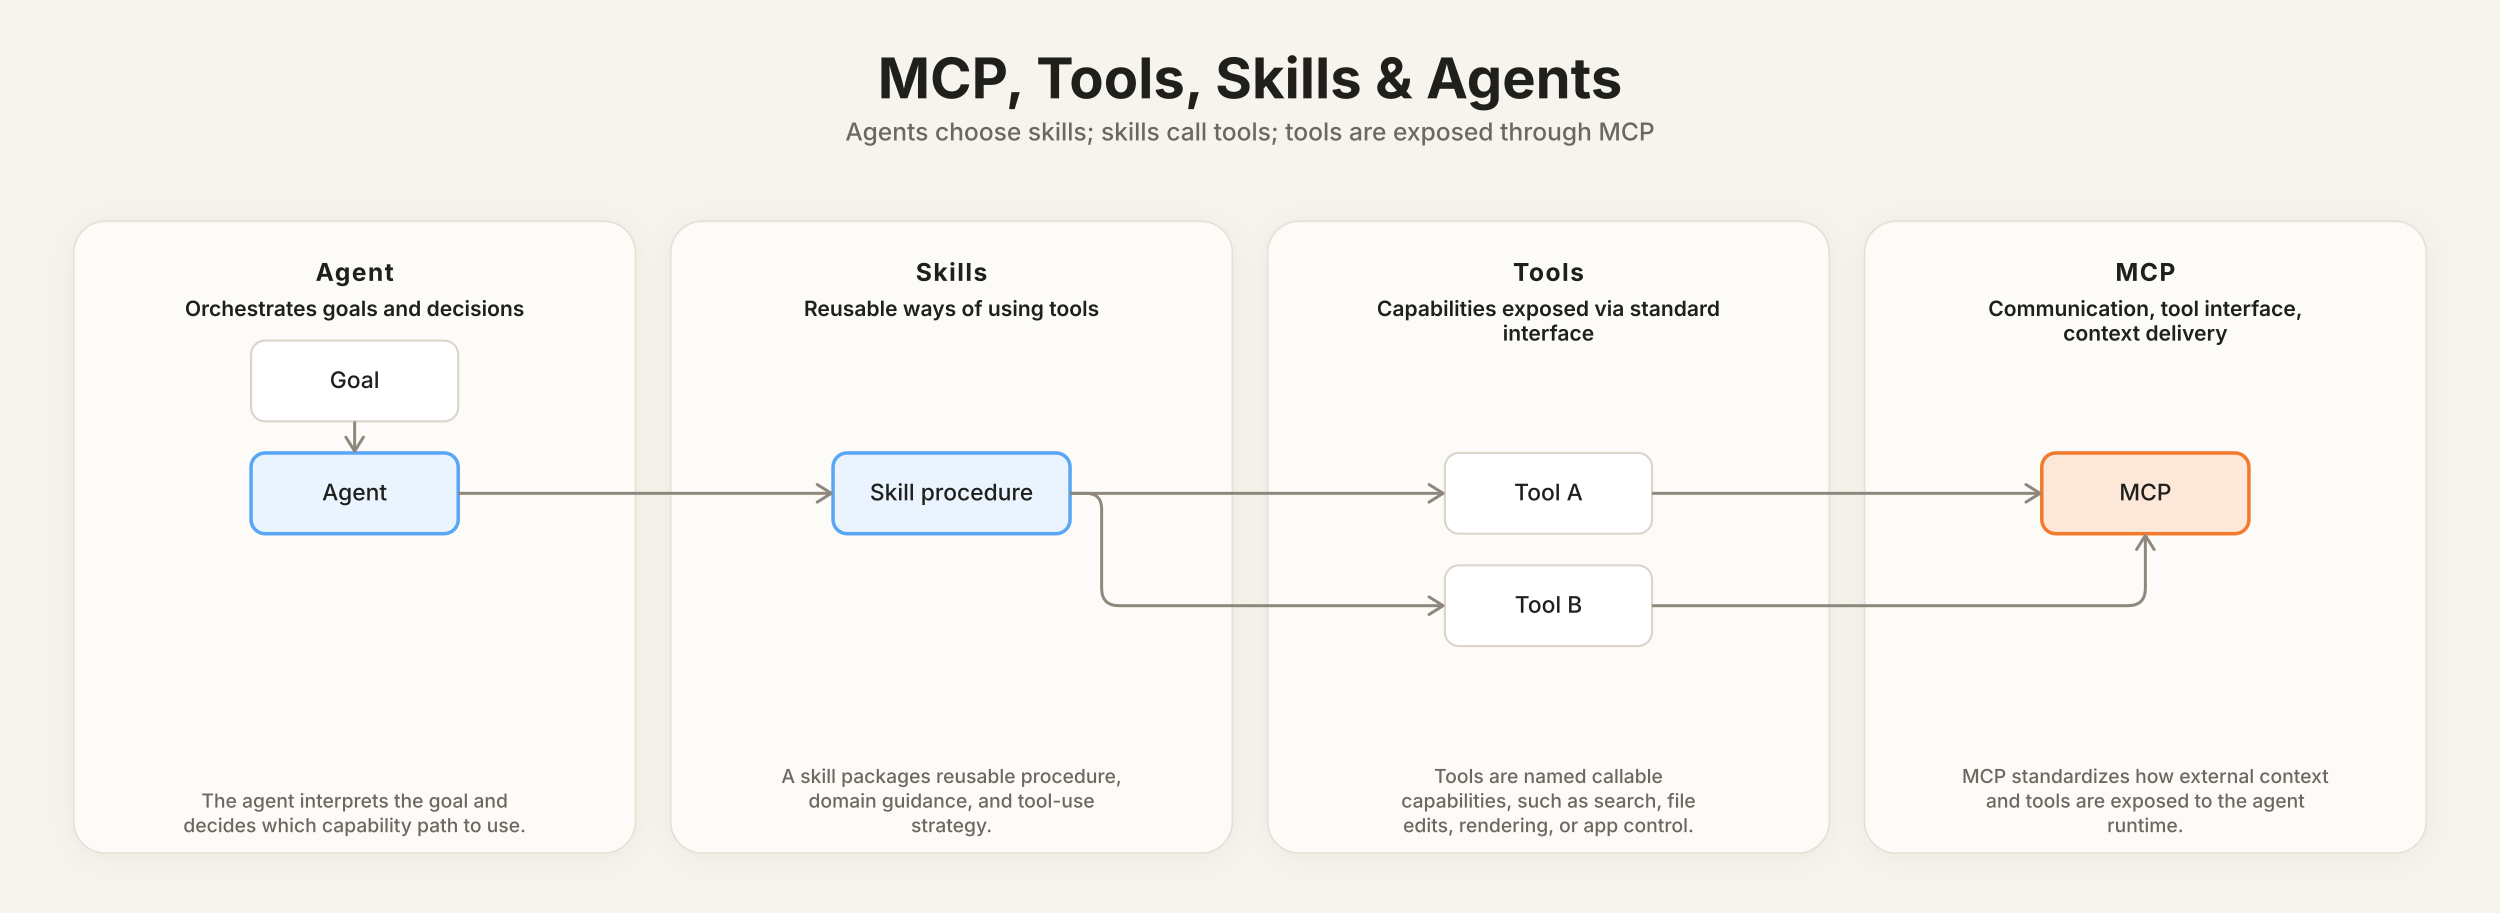
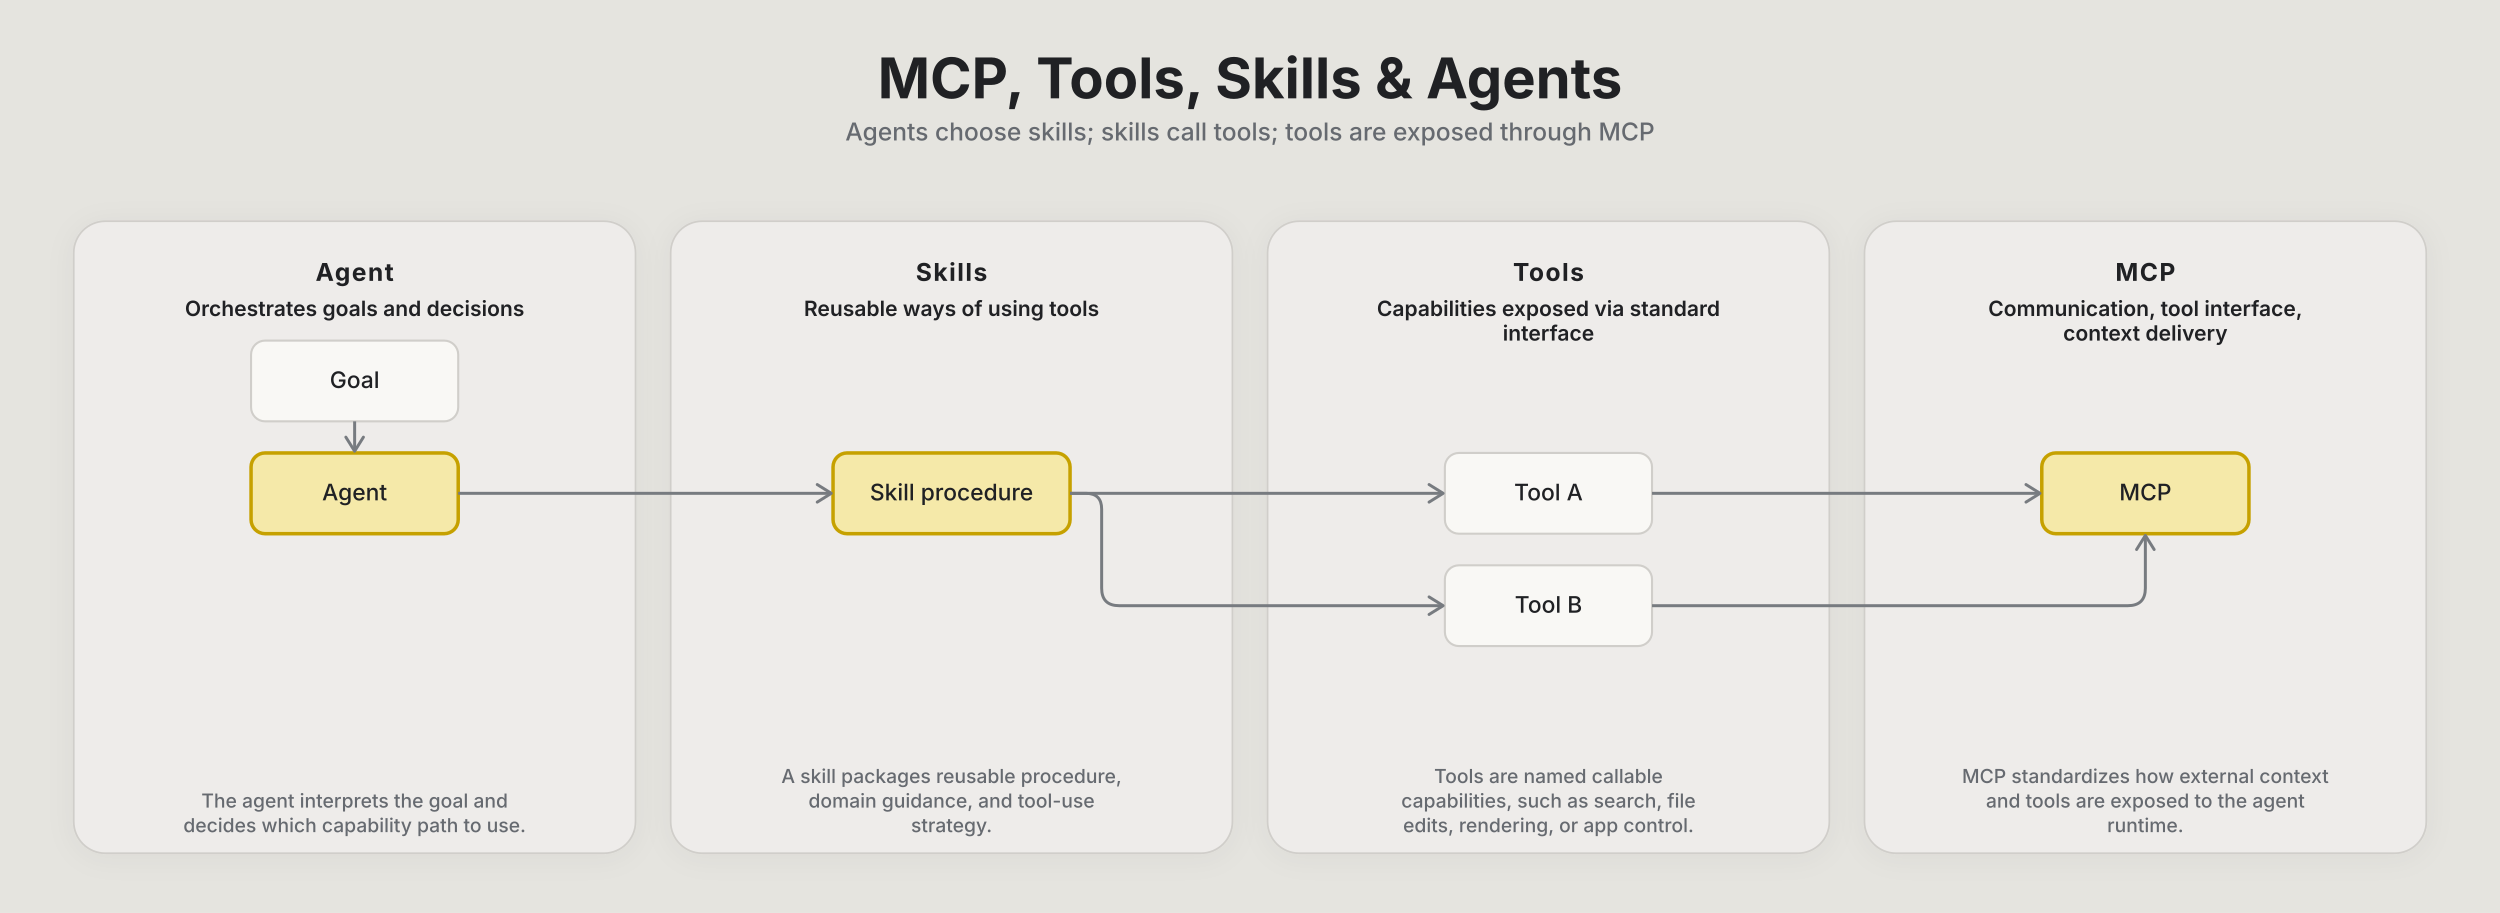
<svg xmlns="http://www.w3.org/2000/svg" width="1424" height="520" viewBox="0 0 1424 520" role="img" aria-label="MCP, Tools, Skills &amp; Agents">
  <defs>
    <filter id="panelShadow" x="-10%" y="-10%" width="120%" height="140%">
      <feDropShadow dx="0" dy="2" stdDeviation="8" flood-color="rgba(0,0,0,0.05)" />
    </filter>
-     <marker id="arrow" viewBox="0 0 11 12" markerWidth="11" markerHeight="12" refX="9.5" refY="6" orient="auto" markerUnits="userSpaceOnUse" overflow="visible">
-       <path d="M 1.5 1.0 L 9.5 6 L 1.5 11.0" fill="none" stroke="#8E877C" stroke-width="1.7" stroke-linecap="round" stroke-linejoin="round" />
+     <marker id="arrow-graphite-citrus" viewBox="0 0 11 12" markerWidth="11" markerHeight="12" refX="9.5" refY="6" orient="auto" markerUnits="userSpaceOnUse" overflow="visible">
+       <path d="M 1.5 1.0 L 9.5 6 L 1.5 11.0" fill="none" stroke="#777B80" stroke-width="1.7" stroke-linecap="round" stroke-linejoin="round" />
    </marker>
  </defs>
-   <rect width="1424" height="520" fill="#F7F4EE" />
-   <text x="712.0" y="56" text-anchor="middle" font-family="Inter, ui-sans-serif, system-ui, sans-serif" font-size="32" font-weight="700" fill="#1F1F1C">MCP, Tools, Skills &amp; Agents</text>
-   <text x="712.0" y="80" text-anchor="middle" font-family="Inter, ui-sans-serif, system-ui, sans-serif" font-size="14" font-weight="500" fill="#6D685F">Agents choose skills; skills call tools; tools are exposed through MCP</text>
-   <rect x="42.0" y="126.0" width="320.0" height="360.0" rx="18" fill="#FCFBF8" stroke="#E6E0D5" filter="url(#panelShadow)" />
-   <text x="202.0" y="160.0" text-anchor="middle" font-family="Inter, ui-sans-serif, system-ui, sans-serif" font-size="14" font-weight="700" letter-spacing="0.06em" fill="#1F1F1C">Agent</text>
-   <text x="202.0" y="180.0" text-anchor="middle" font-family="Inter, ui-sans-serif, system-ui, sans-serif" font-size="12" font-weight="600" fill="#1F1F1C">Orchestrates goals and decisions</text>
-   <text x="202.0" y="460.0" text-anchor="middle" font-family="Inter, ui-sans-serif, system-ui, sans-serif" font-size="11" font-weight="500" fill="#6D685F">The agent interprets the goal and</text>
-   <text x="202.0" y="474.0" text-anchor="middle" font-family="Inter, ui-sans-serif, system-ui, sans-serif" font-size="11" font-weight="500" fill="#6D685F">decides which capability path to use.</text>
-   <rect x="382.0" y="126.0" width="320.0" height="360.0" rx="18" fill="#FCFBF8" stroke="#E6E0D5" filter="url(#panelShadow)" />
-   <text x="542.0" y="160.0" text-anchor="middle" font-family="Inter, ui-sans-serif, system-ui, sans-serif" font-size="14" font-weight="700" letter-spacing="0.06em" fill="#1F1F1C">Skills</text>
-   <text x="542.0" y="180.0" text-anchor="middle" font-family="Inter, ui-sans-serif, system-ui, sans-serif" font-size="12" font-weight="600" fill="#1F1F1C">Reusable ways of using tools</text>
-   <text x="542.0" y="446.0" text-anchor="middle" font-family="Inter, ui-sans-serif, system-ui, sans-serif" font-size="11" font-weight="500" fill="#6D685F">A skill packages reusable procedure,</text>
-   <text x="542.0" y="460.0" text-anchor="middle" font-family="Inter, ui-sans-serif, system-ui, sans-serif" font-size="11" font-weight="500" fill="#6D685F">domain guidance, and tool-use</text>
-   <text x="542.0" y="474.0" text-anchor="middle" font-family="Inter, ui-sans-serif, system-ui, sans-serif" font-size="11" font-weight="500" fill="#6D685F">strategy.</text>
-   <rect x="722.0" y="126.0" width="320.0" height="360.0" rx="18" fill="#FCFBF8" stroke="#E6E0D5" filter="url(#panelShadow)" />
-   <text x="882.0" y="160.0" text-anchor="middle" font-family="Inter, ui-sans-serif, system-ui, sans-serif" font-size="14" font-weight="700" letter-spacing="0.06em" fill="#1F1F1C">Tools</text>
-   <text x="882.0" y="180.0" text-anchor="middle" font-family="Inter, ui-sans-serif, system-ui, sans-serif" font-size="12" font-weight="600" fill="#1F1F1C">Capabilities exposed via standard</text>
-   <text x="882.0" y="194.0" text-anchor="middle" font-family="Inter, ui-sans-serif, system-ui, sans-serif" font-size="12" font-weight="600" fill="#1F1F1C">interface</text>
-   <text x="882.0" y="446.0" text-anchor="middle" font-family="Inter, ui-sans-serif, system-ui, sans-serif" font-size="11" font-weight="500" fill="#6D685F">Tools are named callable</text>
-   <text x="882.0" y="460.0" text-anchor="middle" font-family="Inter, ui-sans-serif, system-ui, sans-serif" font-size="11" font-weight="500" fill="#6D685F">capabilities, such as search, file</text>
-   <text x="882.0" y="474.0" text-anchor="middle" font-family="Inter, ui-sans-serif, system-ui, sans-serif" font-size="11" font-weight="500" fill="#6D685F">edits, rendering, or app control.</text>
-   <rect x="1062.0" y="126.0" width="320.0" height="360.0" rx="18" fill="#FCFBF8" stroke="#E6E0D5" filter="url(#panelShadow)" />
-   <text x="1222.0" y="160.0" text-anchor="middle" font-family="Inter, ui-sans-serif, system-ui, sans-serif" font-size="14" font-weight="700" letter-spacing="0.06em" fill="#1F1F1C">MCP</text>
-   <text x="1222.0" y="180.0" text-anchor="middle" font-family="Inter, ui-sans-serif, system-ui, sans-serif" font-size="12" font-weight="600" fill="#1F1F1C">Communication, tool interface,</text>
-   <text x="1222.0" y="194.0" text-anchor="middle" font-family="Inter, ui-sans-serif, system-ui, sans-serif" font-size="12" font-weight="600" fill="#1F1F1C">context delivery</text>
-   <text x="1222.0" y="446.0" text-anchor="middle" font-family="Inter, ui-sans-serif, system-ui, sans-serif" font-size="11" font-weight="500" fill="#6D685F">MCP standardizes how external context</text>
-   <text x="1222.0" y="460.0" text-anchor="middle" font-family="Inter, ui-sans-serif, system-ui, sans-serif" font-size="11" font-weight="500" fill="#6D685F">and tools are exposed to the agent</text>
-   <text x="1222.0" y="474.0" text-anchor="middle" font-family="Inter, ui-sans-serif, system-ui, sans-serif" font-size="11" font-weight="500" fill="#6D685F">runtime.</text>
-   <rect x="143.0" y="194.0" width="118.0" height="46.0" rx="8" fill="#FFFFFF" stroke="#DAD4CA" stroke-width="1.2" />
-   <text x="202.0" y="221.0" text-anchor="middle" font-family="Inter, ui-sans-serif, system-ui, sans-serif" font-size="13" font-weight="500" fill="#1F1F1C">Goal</text>
-   <rect x="143.0" y="258.0" width="118.0" height="46.0" rx="8" fill="#EAF4FF" stroke="#58A6F4" stroke-width="2" />
-   <text x="202.0" y="285.0" text-anchor="middle" font-family="Inter, ui-sans-serif, system-ui, sans-serif" font-size="13" font-weight="500" fill="#1F1F1C">Agent</text>
-   <rect x="474.5" y="258.0" width="135.0" height="46.0" rx="8" fill="#EAF4FF" stroke="#58A6F4" stroke-width="2" />
-   <text x="542.0" y="285.0" text-anchor="middle" font-family="Inter, ui-sans-serif, system-ui, sans-serif" font-size="13" font-weight="500" fill="#1F1F1C">Skill procedure</text>
-   <rect x="823.0" y="258.0" width="118.0" height="46.0" rx="8" fill="#FFFFFF" stroke="#DAD4CA" stroke-width="1.2" />
-   <text x="882.0" y="285.0" text-anchor="middle" font-family="Inter, ui-sans-serif, system-ui, sans-serif" font-size="13" font-weight="500" fill="#1F1F1C">Tool A</text>
-   <rect x="1163.0" y="258.0" width="118.0" height="46.0" rx="8" fill="#FCE7D8" stroke="#F27A2B" stroke-width="2" />
-   <text x="1222.0" y="285.0" text-anchor="middle" font-family="Inter, ui-sans-serif, system-ui, sans-serif" font-size="13" font-weight="500" fill="#1F1F1C">MCP</text>
-   <rect x="823.0" y="322.0" width="118.0" height="46.0" rx="8" fill="#FFFFFF" stroke="#DAD4CA" stroke-width="1.2" />
-   <text x="882.0" y="349.0" text-anchor="middle" font-family="Inter, ui-sans-serif, system-ui, sans-serif" font-size="13" font-weight="500" fill="#1F1F1C">Tool B</text>
-   <path d="M 202.0 240.0 L 202.0 257.0" fill="none" stroke="#8E877C" stroke-width="1.7" marker-end="url(#arrow)" />
-   <path d="M 261.0 281.0 L 473.5 281.0" fill="none" stroke="#8E877C" stroke-width="1.7" marker-end="url(#arrow)" />
-   <path d="M 609.5 281.0 L 822.0 281.0" fill="none" stroke="#8E877C" stroke-width="1.7" marker-end="url(#arrow)" />
-   <path d="M 609.5 281.0 L 618.5 281.0 Q 627.5 281.0 627.5 290.0 L 627.5 335.0 Q 627.5 345.0 637.5 345.0 L 822.0 345.0" fill="none" stroke="#8E877C" stroke-width="1.7" marker-end="url(#arrow)" />
-   <path d="M 941.0 281.0 L 1162.0 281.0" fill="none" stroke="#8E877C" stroke-width="1.7" marker-end="url(#arrow)" />
-   <path d="M 941.0 345.0 L 1212.0 345.0 Q 1222.0 345.0 1222.0 335.0 L 1222.0 305.0" fill="none" stroke="#8E877C" stroke-width="1.7" marker-end="url(#arrow)" />
+   <rect width="1424" height="520" fill="#E5E4DF" />
+   <text x="712.0" y="56" text-anchor="middle" font-family="Inter, ui-sans-serif, system-ui, sans-serif" font-size="32" font-weight="700" fill="#202124">MCP, Tools, Skills &amp; Agents</text>
+   <text x="712.0" y="80" text-anchor="middle" font-family="Inter, ui-sans-serif, system-ui, sans-serif" font-size="14" font-weight="500" fill="#666A70">Agents choose skills; skills call tools; tools are exposed through MCP</text>
+   <rect x="42.0" y="126.0" width="320.0" height="360.0" rx="18" fill="#EEECEA" stroke="#D0CECA" filter="url(#panelShadow)" />
+   <text x="202.0" y="160.0" text-anchor="middle" font-family="Inter, ui-sans-serif, system-ui, sans-serif" font-size="14" font-weight="700" letter-spacing="0.06em" fill="#202124">Agent</text>
+   <text x="202.0" y="180.0" text-anchor="middle" font-family="Inter, ui-sans-serif, system-ui, sans-serif" font-size="12" font-weight="600" fill="#202124">Orchestrates goals and decisions</text>
+   <text x="202.0" y="460.0" text-anchor="middle" font-family="Inter, ui-sans-serif, system-ui, sans-serif" font-size="11" font-weight="500" fill="#666A70">The agent interprets the goal and</text>
+   <text x="202.0" y="474.0" text-anchor="middle" font-family="Inter, ui-sans-serif, system-ui, sans-serif" font-size="11" font-weight="500" fill="#666A70">decides which capability path to use.</text>
+   <rect x="382.0" y="126.0" width="320.0" height="360.0" rx="18" fill="#EEECEA" stroke="#D0CECA" filter="url(#panelShadow)" />
+   <text x="542.0" y="160.0" text-anchor="middle" font-family="Inter, ui-sans-serif, system-ui, sans-serif" font-size="14" font-weight="700" letter-spacing="0.06em" fill="#202124">Skills</text>
+   <text x="542.0" y="180.0" text-anchor="middle" font-family="Inter, ui-sans-serif, system-ui, sans-serif" font-size="12" font-weight="600" fill="#202124">Reusable ways of using tools</text>
+   <text x="542.0" y="446.0" text-anchor="middle" font-family="Inter, ui-sans-serif, system-ui, sans-serif" font-size="11" font-weight="500" fill="#666A70">A skill packages reusable procedure,</text>
+   <text x="542.0" y="460.0" text-anchor="middle" font-family="Inter, ui-sans-serif, system-ui, sans-serif" font-size="11" font-weight="500" fill="#666A70">domain guidance, and tool-use</text>
+   <text x="542.0" y="474.0" text-anchor="middle" font-family="Inter, ui-sans-serif, system-ui, sans-serif" font-size="11" font-weight="500" fill="#666A70">strategy.</text>
+   <rect x="722.0" y="126.0" width="320.0" height="360.0" rx="18" fill="#EEECEA" stroke="#D0CECA" filter="url(#panelShadow)" />
+   <text x="882.0" y="160.0" text-anchor="middle" font-family="Inter, ui-sans-serif, system-ui, sans-serif" font-size="14" font-weight="700" letter-spacing="0.06em" fill="#202124">Tools</text>
+   <text x="882.0" y="180.0" text-anchor="middle" font-family="Inter, ui-sans-serif, system-ui, sans-serif" font-size="12" font-weight="600" fill="#202124">Capabilities exposed via standard</text>
+   <text x="882.0" y="194.0" text-anchor="middle" font-family="Inter, ui-sans-serif, system-ui, sans-serif" font-size="12" font-weight="600" fill="#202124">interface</text>
+   <text x="882.0" y="446.0" text-anchor="middle" font-family="Inter, ui-sans-serif, system-ui, sans-serif" font-size="11" font-weight="500" fill="#666A70">Tools are named callable</text>
+   <text x="882.0" y="460.0" text-anchor="middle" font-family="Inter, ui-sans-serif, system-ui, sans-serif" font-size="11" font-weight="500" fill="#666A70">capabilities, such as search, file</text>
+   <text x="882.0" y="474.0" text-anchor="middle" font-family="Inter, ui-sans-serif, system-ui, sans-serif" font-size="11" font-weight="500" fill="#666A70">edits, rendering, or app control.</text>
+   <rect x="1062.0" y="126.0" width="320.0" height="360.0" rx="18" fill="#EEECEA" stroke="#D0CECA" filter="url(#panelShadow)" />
+   <text x="1222.0" y="160.0" text-anchor="middle" font-family="Inter, ui-sans-serif, system-ui, sans-serif" font-size="14" font-weight="700" letter-spacing="0.06em" fill="#202124">MCP</text>
+   <text x="1222.0" y="180.0" text-anchor="middle" font-family="Inter, ui-sans-serif, system-ui, sans-serif" font-size="12" font-weight="600" fill="#202124">Communication, tool interface,</text>
+   <text x="1222.0" y="194.0" text-anchor="middle" font-family="Inter, ui-sans-serif, system-ui, sans-serif" font-size="12" font-weight="600" fill="#202124">context delivery</text>
+   <text x="1222.0" y="446.0" text-anchor="middle" font-family="Inter, ui-sans-serif, system-ui, sans-serif" font-size="11" font-weight="500" fill="#666A70">MCP standardizes how external context</text>
+   <text x="1222.0" y="460.0" text-anchor="middle" font-family="Inter, ui-sans-serif, system-ui, sans-serif" font-size="11" font-weight="500" fill="#666A70">and tools are exposed to the agent</text>
+   <text x="1222.0" y="474.0" text-anchor="middle" font-family="Inter, ui-sans-serif, system-ui, sans-serif" font-size="11" font-weight="500" fill="#666A70">runtime.</text>
+   <rect x="143.0" y="194.0" width="118.0" height="46.0" rx="8" fill="#F9F8F5" stroke="#D0CECA" stroke-width="1.2" />
+   <text x="202.0" y="221.0" text-anchor="middle" font-family="Inter, ui-sans-serif, system-ui, sans-serif" font-size="13" font-weight="500" fill="#202124">Goal</text>
+   <rect x="143.0" y="258.0" width="118.0" height="46.0" rx="8" fill="#F5E9A9" stroke="#C6A100" stroke-width="2" />
+   <text x="202.0" y="285.0" text-anchor="middle" font-family="Inter, ui-sans-serif, system-ui, sans-serif" font-size="13" font-weight="500" fill="#202124">Agent</text>
+   <rect x="474.5" y="258.0" width="135.0" height="46.0" rx="8" fill="#F5E9A9" stroke="#C6A100" stroke-width="2" />
+   <text x="542.0" y="285.0" text-anchor="middle" font-family="Inter, ui-sans-serif, system-ui, sans-serif" font-size="13" font-weight="500" fill="#202124">Skill procedure</text>
+   <rect x="823.0" y="258.0" width="118.0" height="46.0" rx="8" fill="#F9F8F5" stroke="#D0CECA" stroke-width="1.2" />
+   <text x="882.0" y="285.0" text-anchor="middle" font-family="Inter, ui-sans-serif, system-ui, sans-serif" font-size="13" font-weight="500" fill="#202124">Tool A</text>
+   <rect x="1163.0" y="258.0" width="118.0" height="46.0" rx="8" fill="#F5E9A9" stroke="#C6A100" stroke-width="2" />
+   <text x="1222.0" y="285.0" text-anchor="middle" font-family="Inter, ui-sans-serif, system-ui, sans-serif" font-size="13" font-weight="500" fill="#202124">MCP</text>
+   <rect x="823.0" y="322.0" width="118.0" height="46.0" rx="8" fill="#F9F8F5" stroke="#D0CECA" stroke-width="1.2" />
+   <text x="882.0" y="349.0" text-anchor="middle" font-family="Inter, ui-sans-serif, system-ui, sans-serif" font-size="13" font-weight="500" fill="#202124">Tool B</text>
+   <path d="M 202.0 240.0 L 202.0 257.0" fill="none" stroke="#777B80" stroke-width="1.7" marker-end="url(#arrow-graphite-citrus)" />
+   <path d="M 261.0 281.0 L 473.5 281.0" fill="none" stroke="#777B80" stroke-width="1.7" marker-end="url(#arrow-graphite-citrus)" />
+   <path d="M 609.5 281.0 L 822.0 281.0" fill="none" stroke="#777B80" stroke-width="1.7" marker-end="url(#arrow-graphite-citrus)" />
+   <path d="M 609.5 281.0 L 618.5 281.0 Q 627.5 281.0 627.5 290.0 L 627.5 335.0 Q 627.5 345.0 637.5 345.0 L 822.0 345.0" fill="none" stroke="#777B80" stroke-width="1.7" marker-end="url(#arrow-graphite-citrus)" />
+   <path d="M 941.0 281.0 L 1162.0 281.0" fill="none" stroke="#777B80" stroke-width="1.7" marker-end="url(#arrow-graphite-citrus)" />
+   <path d="M 941.0 345.0 L 1212.0 345.0 Q 1222.0 345.0 1222.0 335.0 L 1222.0 305.0" fill="none" stroke="#777B80" stroke-width="1.7" marker-end="url(#arrow-graphite-citrus)" />
</svg>
